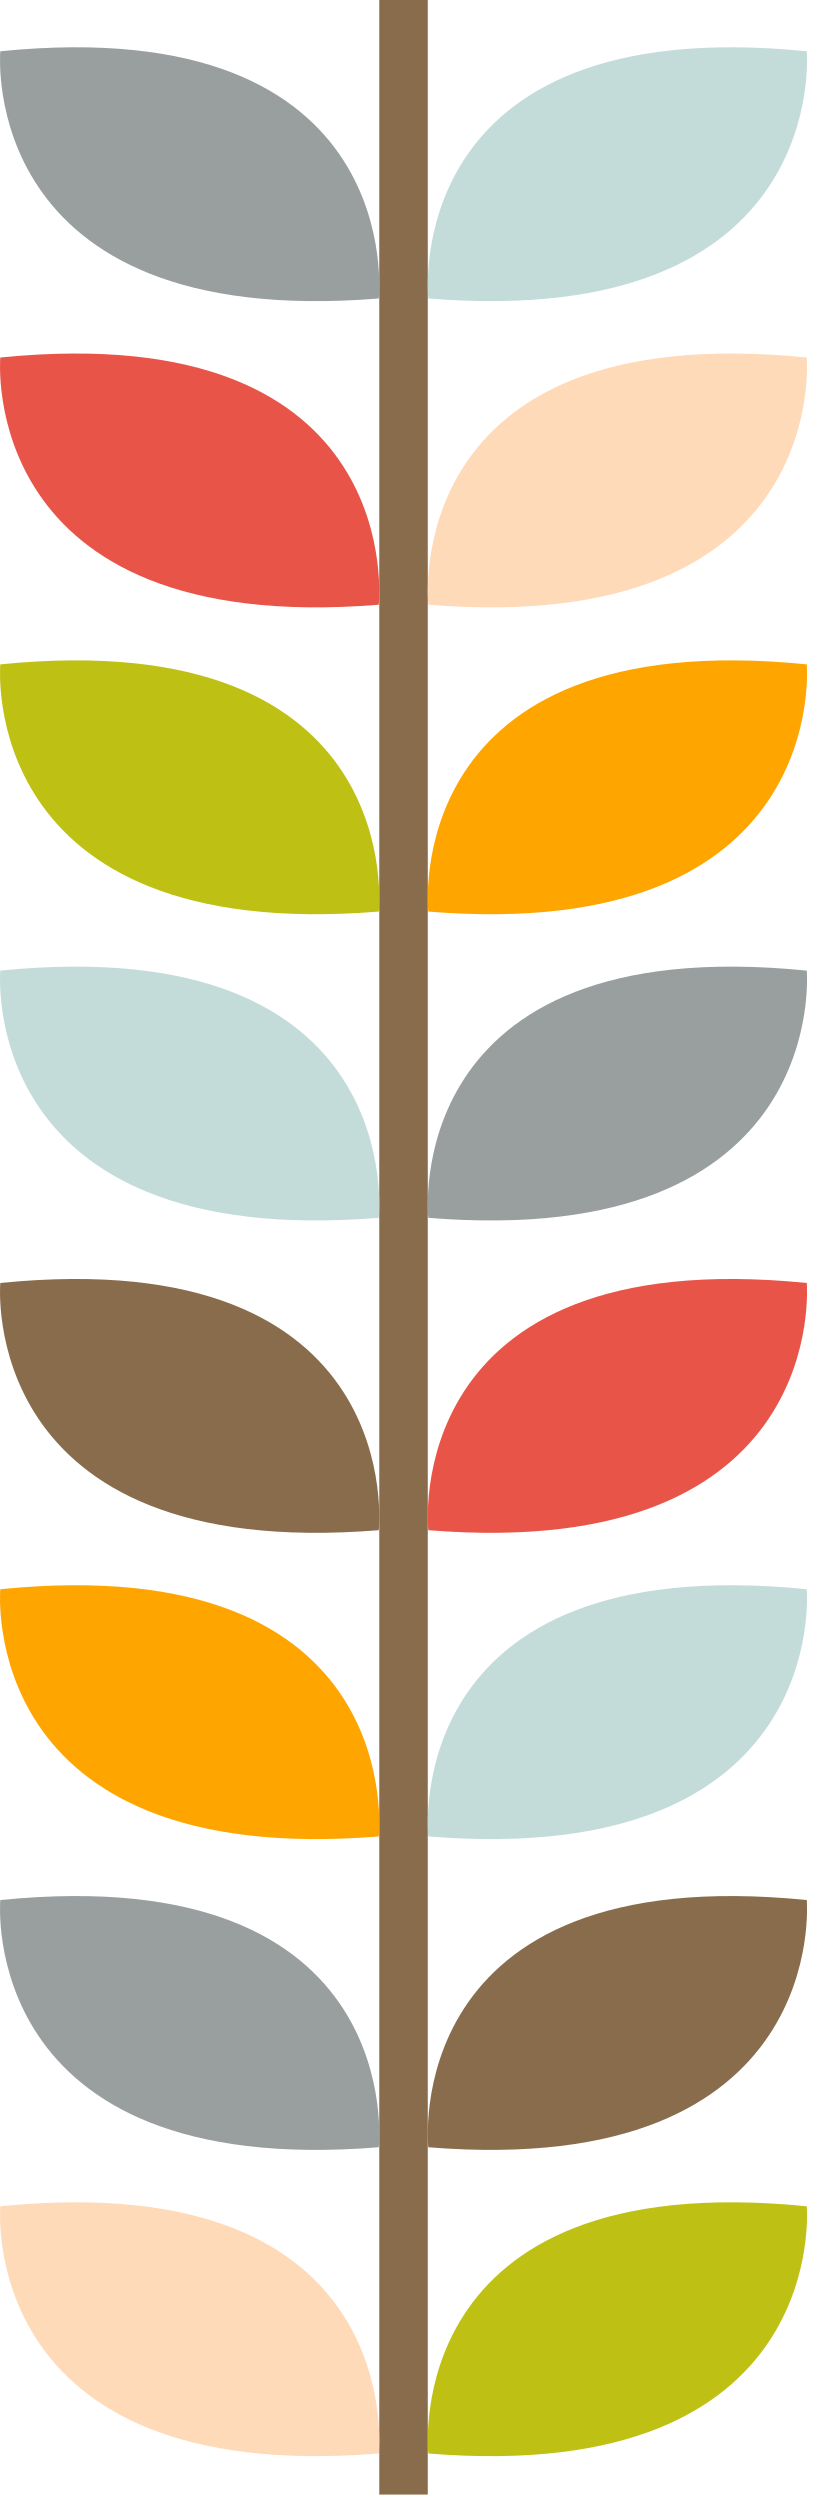
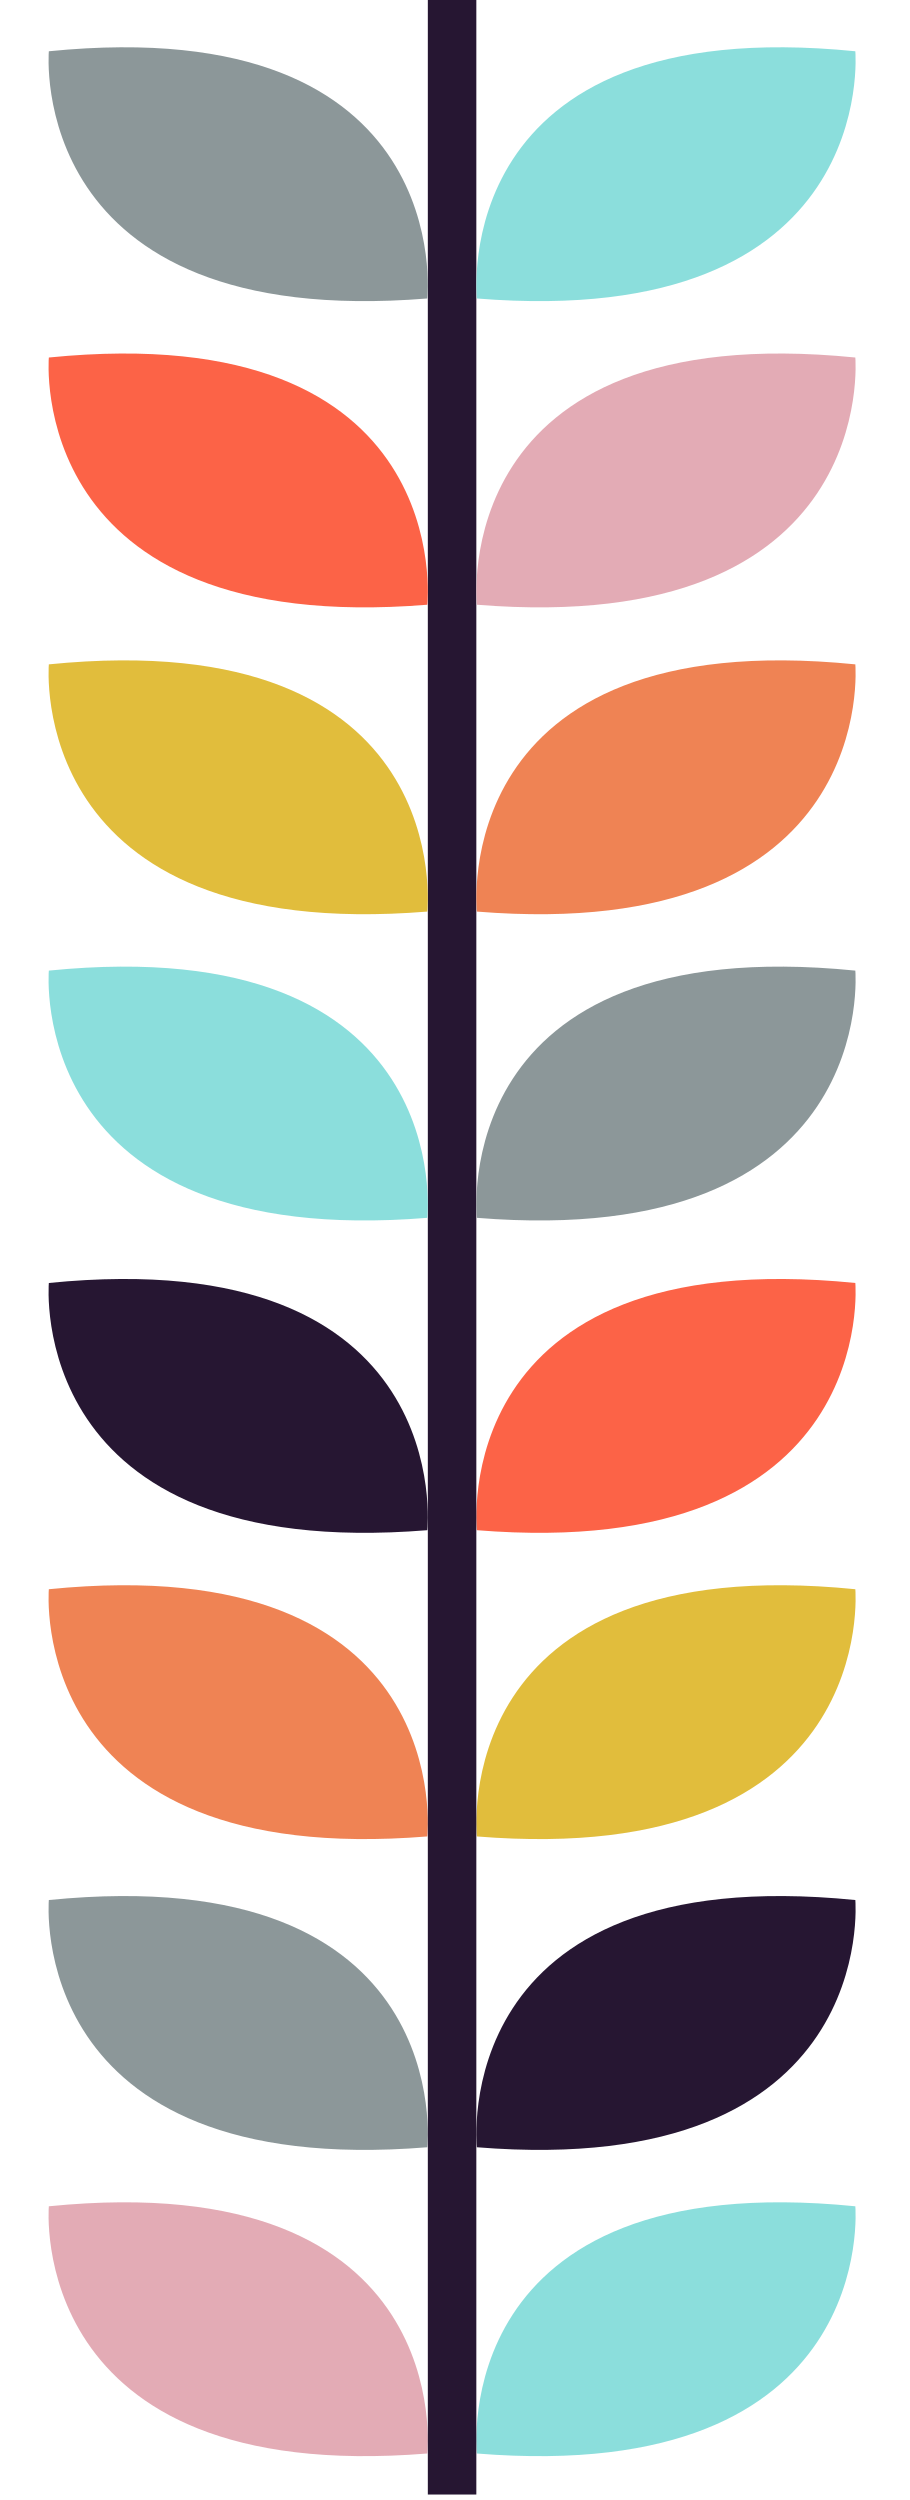
- <svg xmlns="http://www.w3.org/2000/svg" width="100%" height="100%" viewBox="0 0 117 360" version="1.1" xml:space="preserve" style="fill-rule:evenodd;clip-rule:evenodd;stroke-linejoin:round;stroke-miterlimit:2;">
-   <rect x="54.615" y="0" width="6.985" height="359.217" style="fill:#886c4c;" />
-   <path d="M54.541,42.982c0,0 4.4,-41.5 -54.5,-35.6c0,0 -3.5,40.3 54.5,35.6Z" style="fill:#999e9f;" />
-   <path d="M54.541,131.268c0,0 4.4,-41.5 -54.5,-35.6c0,0 -3.5,40.3 54.5,35.6Z" style="fill:#bfc014;" />
-   <path d="M54.541,87.082c0,0 4.4,-41.5 -54.5,-35.6c0,0 -3.5,40.3 54.5,35.6Z" style="fill:#e85548;" />
-   <path d="M54.541,175.368c0,0 4.4,-41.5 -54.5,-35.6c0,0 -3.5,40.3 54.5,35.6Z" style="fill:#c3dcd9;" />
-   <path d="M61.674,42.982c0,0 -4.4,-41.5 54.5,-35.6c0,0 3.5,40.3 -54.5,35.6Z" style="fill:#c3dcd9;" />
-   <path d="M61.674,131.268c0,0 -4.4,-41.5 54.5,-35.6c0,0 3.5,40.3 -54.5,35.6Z" style="fill:#ffa500;" />
-   <path d="M61.674,87.082c0,0 -4.4,-41.5 54.5,-35.6c0,0 3.5,40.3 -54.5,35.6Z" style="fill:#ffdab9;" />
-   <path d="M61.674,175.368c0,0 -4.4,-41.5 54.5,-35.6c0,0 3.5,40.3 -54.5,35.6Z" style="fill:#999e9f;" />
-   <path d="M54.541,220.348c0,0 4.4,-41.5 -54.5,-35.6c0,0 -3.5,40.3 54.5,35.6Z" style="fill:#886c4c;" />
-   <path d="M54.541,309.205c0,0 4.4,-41.5 -54.5,-35.6c0,0 -3.5,40.3 54.5,35.6Z" style="fill:#999e9f;" />
-   <path d="M54.541,264.448c0,0 4.4,-41.5 -54.5,-35.6c0,0 -3.5,40.3 54.5,35.6Z" style="fill:#ffa500;" />
-   <path d="M54.541,353.305c0,0 4.4,-41.5 -54.5,-35.6c0,0 -3.5,40.3 54.5,35.6Z" style="fill:#ffdab9;" />
-   <path d="M61.674,220.348c0,0 -4.4,-41.5 54.5,-35.6c0,0 3.5,40.3 -54.5,35.6Z" style="fill:#e85548;" />
-   <path d="M61.674,309.205c0,0 -4.4,-41.5 54.5,-35.6c0,0 3.5,40.3 -54.5,35.6Z" style="fill:#886c4c;" />
-   <path d="M61.674,264.448c0,0 -4.4,-41.5 54.5,-35.6c0,0 3.5,40.3 -54.5,35.6Z" style="fill:#c3dcd9;" />
-   <path d="M61.674,353.305c0,0 -4.4,-41.5 54.5,-35.6c0,0 3.5,40.3 -54.5,35.6Z" style="fill:#bfc014;" />
+ <svg xmlns="http://www.w3.org/2000/svg" width="100%" height="100%" viewBox="0 0 131 360" version="1.1" xml:space="preserve" style="fill-rule:evenodd;clip-rule:evenodd;stroke-linejoin:round;stroke-miterlimit:2;">
+   <path d="M61.533,220.348c0,0 4.4,-41.5 -54.5,-35.6c0,0 -3.5,40.3 54.5,35.6Z" style="fill:#261632;" />
+   <path d="M61.533,309.205c0,0 4.4,-41.5 -54.5,-35.6c0,0 -3.5,40.3 54.5,35.6Z" style="fill:#8c9799;" />
+   <path d="M61.533,264.448c0,0 4.4,-41.5 -54.5,-35.6c0,0 -3.5,40.3 54.5,35.6Z" style="fill:#ef8354;" />
+   <path d="M61.533,353.305c0,0 4.4,-41.5 -54.5,-35.6c0,0 -3.5,40.3 54.5,35.6Z" style="fill:#e3abb5;" />
+   <path d="M68.667,220.348c0,0 -4.4,-41.5 54.5,-35.6c0,0 3.5,40.3 -54.5,35.6Z" style="fill:#fc6347;" />
+   <path d="M68.667,309.205c0,0 -4.4,-41.5 54.5,-35.6c0,0 3.5,40.3 -54.5,35.6Z" style="fill:#261632;" />
+   <path d="M68.667,264.448c0,0 -4.4,-41.5 54.5,-35.6c0,0 3.5,40.3 -54.5,35.6Z" style="fill:#e1bd3c;" />
+   <path d="M68.667,353.305c0,0 -4.4,-41.5 54.5,-35.6c0,0 3.5,40.3 -54.5,35.6Z" style="fill:#8bdedc;" />
+   <rect id="Artboard1" x="0" y="0" width="130.2" height="359.217" style="fill:none;" />
+   <clipPath id="_clip1">
+     <rect x="0" y="0" width="130.2" height="359.217" />
+   </clipPath>
+   <g clip-path="url(#_clip1)">
+     <rect x="61.607" y="-43.75" width="6.985" height="723.687" style="fill:#261632;" />
+     <path d="M61.533,42.982c0,0 4.4,-41.5 -54.5,-35.6c0,0 -3.5,40.3 54.5,35.6Z" style="fill:#8c9799;" />
+     <path d="M61.533,131.268c0,0 4.4,-41.5 -54.5,-35.6c0,0 -3.5,40.3 54.5,35.6Z" style="fill:#e1bd3c;" />
+     <path d="M61.533,87.082c0,0 4.4,-41.5 -54.5,-35.6c0,0 -3.5,40.3 54.5,35.6Z" style="fill:#fc6347;" />
+     <path d="M61.533,175.368c0,0 4.4,-41.5 -54.5,-35.6c0,0 -3.5,40.3 54.5,35.6Z" style="fill:#8bdedc;" />
+     <path d="M68.667,42.982c0,0 -4.4,-41.5 54.5,-35.6c0,0 3.5,40.3 -54.5,35.6Z" style="fill:#8bdedc;" />
+     <path d="M68.667,131.268c0,0 -4.4,-41.5 54.5,-35.6c0,0 3.5,40.3 -54.5,35.6Z" style="fill:#ef8354;" />
+     <path d="M68.667,87.082c0,0 -4.4,-41.5 54.5,-35.6c0,0 3.5,40.3 -54.5,35.6Z" style="fill:#e3abb5;" />
+     <path d="M68.667,175.368c0,0 -4.4,-41.5 54.5,-35.6c0,0 3.5,40.3 -54.5,35.6Z" style="fill:#8c9799;" />
+   </g>
</svg>
